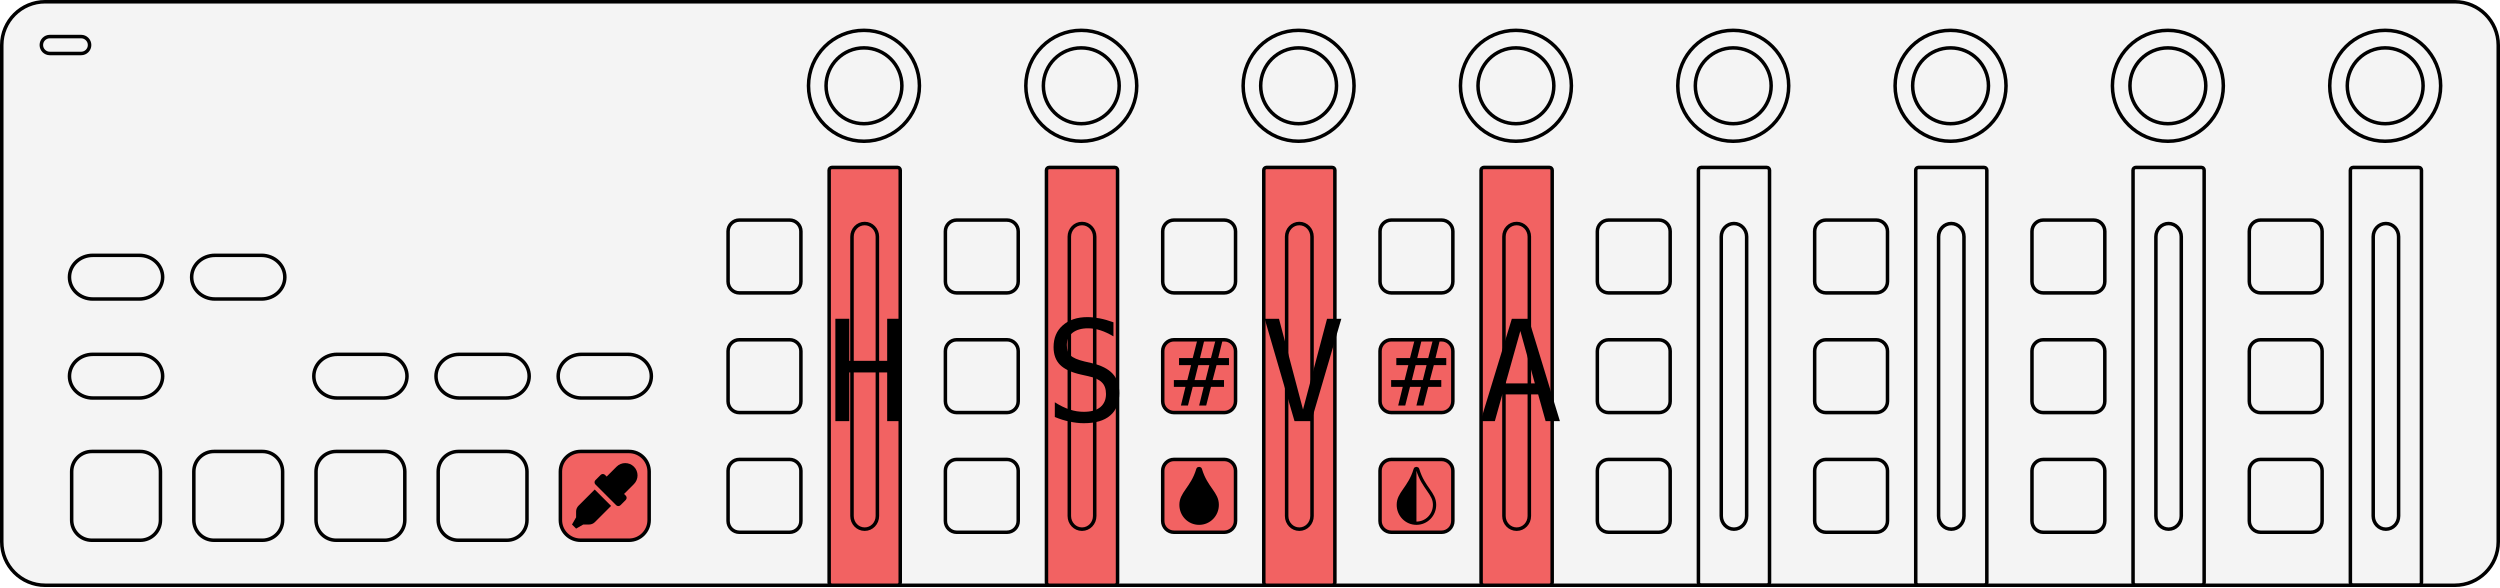
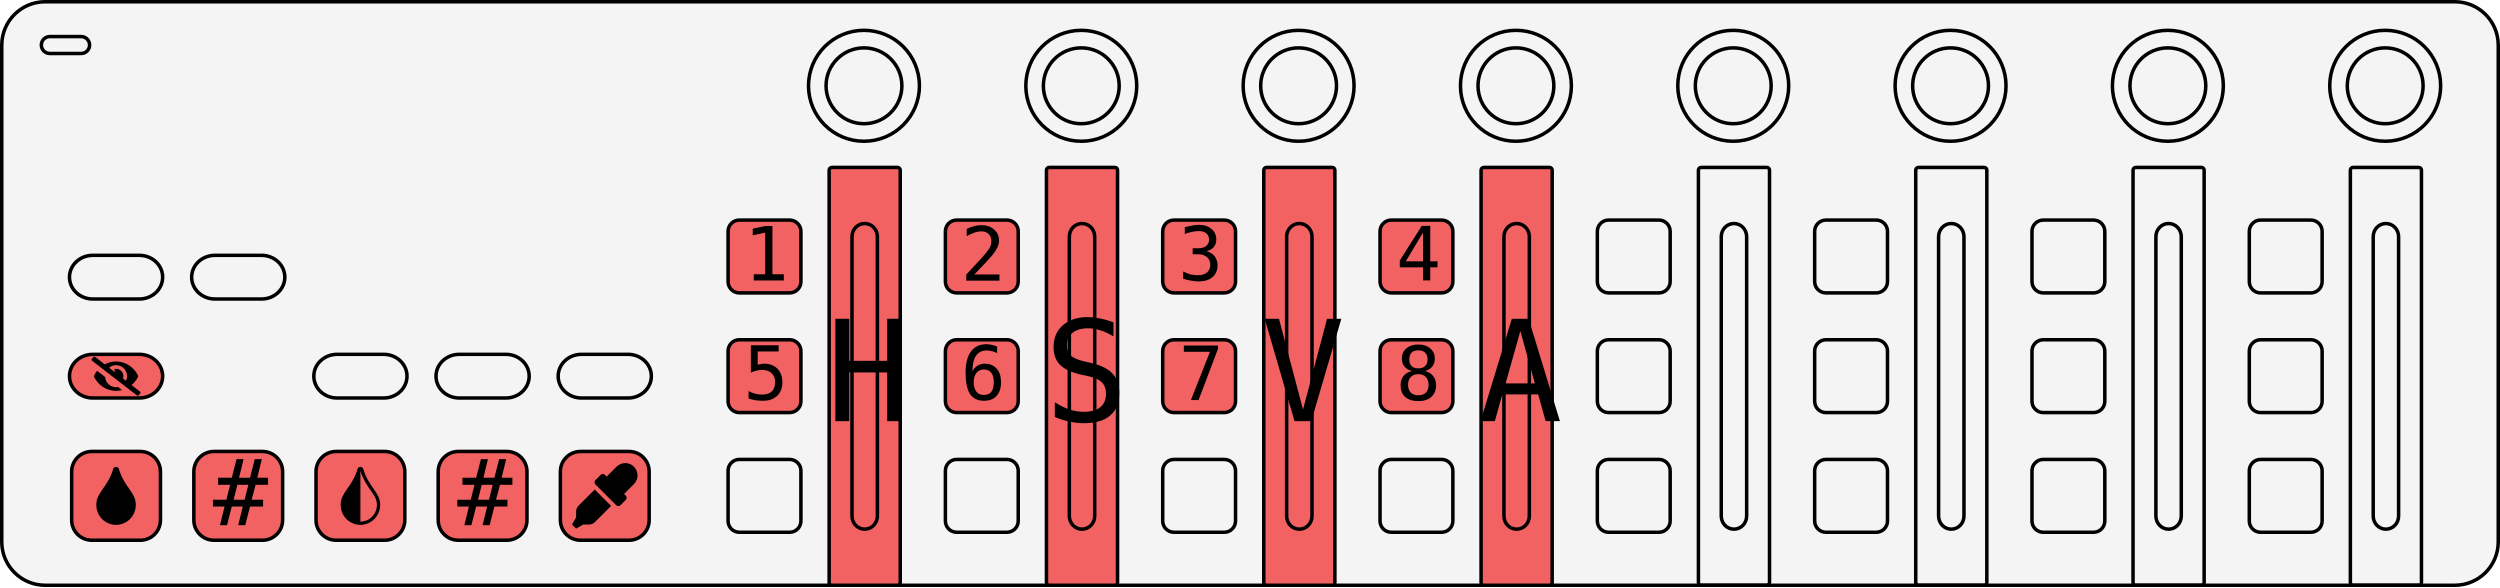
<svg xmlns="http://www.w3.org/2000/svg" width="188.506mm" height="44.263mm" viewBox="0 0 188.506 44.263" version="1.1" id="svg8">
  <defs id="defs2" />
  <g id="layer1" transform="translate(-13.5036,-14.41712)">
    <rect style="opacity:1;fill:#f4f4f4;fill-opacity:1;stroke:#000000;stroke-width:0.265;stroke-linecap:butt;stroke-linejoin:miter;stroke-miterlimit:4;stroke-dasharray:none;stroke-opacity:1;paint-order:normal" id="rect4529" width="188.241" height="43.998" x="13.636" y="14.549" ry="3.272" />
    <rect ry="1.519" rx="1.519" y="48.458" x="55.757" height="6.695" width="6.695" id="rect4543" style="opacity:1;fill:#f26262;fill-opacity:1;stroke:#000000;stroke-width:0.265;stroke-linecap:butt;stroke-linejoin:miter;stroke-miterlimit:4;stroke-dasharray:none;stroke-opacity:1;paint-order:normal" />
-     <rect style="opacity:1;fill:none;fill-opacity:1;stroke:#000000;stroke-width:0.265;stroke-linecap:butt;stroke-linejoin:miter;stroke-miterlimit:4;stroke-dasharray:none;stroke-opacity:1;paint-order:normal" id="rect4545" width="6.695" height="6.695" x="46.544" y="48.458" rx="1.519" ry="1.519" />
-     <rect ry="1.519" rx="1.519" y="48.458" x="37.332" height="6.695" width="6.695" id="rect4547" style="opacity:1;fill:none;fill-opacity:1;stroke:#000000;stroke-width:0.265;stroke-linecap:butt;stroke-linejoin:miter;stroke-miterlimit:4;stroke-dasharray:none;stroke-opacity:1;paint-order:normal" />
-     <rect style="opacity:1;fill:none;fill-opacity:1;stroke:#000000;stroke-width:0.265;stroke-linecap:butt;stroke-linejoin:miter;stroke-miterlimit:4;stroke-dasharray:none;stroke-opacity:1;paint-order:normal" id="rect4549" width="6.695" height="6.695" x="28.119" y="48.458" rx="1.519" ry="1.519" />
-     <rect ry="1.519" rx="1.519" y="48.458" x="18.907" height="6.695" width="6.695" id="rect4551" style="opacity:1;fill:none;fill-opacity:1;stroke:#000000;stroke-width:0.265;stroke-linecap:butt;stroke-linejoin:miter;stroke-miterlimit:4;stroke-dasharray:none;stroke-opacity:1;paint-order:normal" />
+     <rect style="opacity:1;fill:#f26262;fill-opacity:1;stroke:#000000;stroke-width:0.265;stroke-linecap:butt;stroke-linejoin:miter;stroke-miterlimit:4;stroke-dasharray:none;stroke-opacity:1;paint-order:normal" id="rect4545" width="6.695" height="6.695" x="46.544" y="48.458" rx="1.519" ry="1.519" />
+     <rect ry="1.519" rx="1.519" y="48.458" x="37.332" height="6.695" width="6.695" id="rect4547" style="opacity:1;fill:#f26262;fill-opacity:1;stroke:#000000;stroke-width:0.265;stroke-linecap:butt;stroke-linejoin:miter;stroke-miterlimit:4;stroke-dasharray:none;stroke-opacity:1;paint-order:normal" />
+     <rect style="opacity:1;fill:#f26262;fill-opacity:1;stroke:#000000;stroke-width:0.265;stroke-linecap:butt;stroke-linejoin:miter;stroke-miterlimit:4;stroke-dasharray:none;stroke-opacity:1;paint-order:normal" id="rect4549" width="6.695" height="6.695" x="28.119" y="48.458" rx="1.519" ry="1.519" />
+     <rect ry="1.519" rx="1.519" y="48.458" x="18.907" height="6.695" width="6.695" id="rect4551" style="opacity:1;fill:#f26262;fill-opacity:1;stroke:#000000;stroke-width:0.265;stroke-linecap:butt;stroke-linejoin:miter;stroke-miterlimit:4;stroke-dasharray:none;stroke-opacity:1;paint-order:normal" />
    <rect style="opacity:1;fill:none;fill-opacity:1;stroke:#000000;stroke-width:0.265;stroke-linecap:butt;stroke-linejoin:miter;stroke-miterlimit:4;stroke-dasharray:none;stroke-opacity:1;paint-order:normal" id="rect4553" width="7.026" height="3.293" x="55.591" y="41.135" rx="1.755" ry="1.647" />
    <rect ry="1.647" rx="1.755" y="41.135" x="46.379" height="3.293" width="7.026" id="rect4555" style="opacity:1;fill:none;fill-opacity:1;stroke:#000000;stroke-width:0.265;stroke-linecap:butt;stroke-linejoin:miter;stroke-miterlimit:4;stroke-dasharray:none;stroke-opacity:1;paint-order:normal" />
    <rect style="opacity:1;fill:none;fill-opacity:1;stroke:#000000;stroke-width:0.265;stroke-linecap:butt;stroke-linejoin:miter;stroke-miterlimit:4;stroke-dasharray:none;stroke-opacity:1;paint-order:normal" id="rect4557" width="7.026" height="3.293" x="37.166" y="41.135" rx="1.755" ry="1.647" />
-     <rect ry="1.647" rx="1.755" y="41.135" x="18.742" height="3.293" width="7.026" id="rect4559" style="opacity:1;fill:none;fill-opacity:1;stroke:#000000;stroke-width:0.265;stroke-linecap:butt;stroke-linejoin:miter;stroke-miterlimit:4;stroke-dasharray:none;stroke-opacity:1;paint-order:normal" />
+     <rect ry="1.647" rx="1.755" y="41.135" x="18.742" height="3.293" width="7.026" id="rect4559" style="opacity:1;fill:#f26262;fill-opacity:1;stroke:#000000;stroke-width:0.265;stroke-linecap:butt;stroke-linejoin:miter;stroke-miterlimit:4;stroke-dasharray:none;stroke-opacity:1;paint-order:normal" />
    <rect style="opacity:1;fill:none;fill-opacity:1;stroke:#000000;stroke-width:0.265;stroke-linecap:butt;stroke-linejoin:miter;stroke-miterlimit:4;stroke-dasharray:none;stroke-opacity:1;paint-order:normal" id="rect4561" width="7.026" height="3.293" x="18.742" y="33.67" rx="1.755" ry="1.647" />
    <rect ry="1.647" rx="1.755" y="33.67" x="27.954" height="3.293" width="7.026" id="rect4563" style="opacity:1;fill:none;fill-opacity:1;stroke:#000000;stroke-width:0.265;stroke-linecap:butt;stroke-linejoin:miter;stroke-miterlimit:4;stroke-dasharray:none;stroke-opacity:1;paint-order:normal" />
    <circle style="opacity:1;fill:none;fill-opacity:1;stroke:#000000;stroke-width:0.265;stroke-linecap:butt;stroke-linejoin:miter;stroke-miterlimit:4;stroke-dasharray:none;stroke-opacity:1;paint-order:normal" id="path4531" cx="78.649" cy="20.886" r="4.182" />
    <circle r="2.859" cy="20.886" cx="78.649" id="circle4533" style="opacity:1;fill:none;fill-opacity:1;stroke:#000000;stroke-width:0.265;stroke-linecap:butt;stroke-linejoin:miter;stroke-miterlimit:4;stroke-dasharray:none;stroke-opacity:1;paint-order:normal" />
-     <rect style="opacity:1;fill:none;fill-opacity:1;stroke:#000000;stroke-width:0.265;stroke-linecap:butt;stroke-linejoin:miter;stroke-miterlimit:4;stroke-dasharray:none;stroke-opacity:1;paint-order:normal" id="rect4537" width="5.492" height="5.492" x="68.402" y="31.011" rx="0.85" ry="0.85" />
-     <rect ry="0.85" rx="0.85" y="40.035" x="68.402" height="5.492" width="5.492" id="rect4539" style="opacity:1;fill:none;fill-opacity:1;stroke:#000000;stroke-width:0.265;stroke-linecap:butt;stroke-linejoin:miter;stroke-miterlimit:4;stroke-dasharray:none;stroke-opacity:1;paint-order:normal" />
+     <rect style="opacity:1;fill:#f26262;fill-opacity:1;stroke:#000000;stroke-width:0.265;stroke-linecap:butt;stroke-linejoin:miter;stroke-miterlimit:4;stroke-dasharray:none;stroke-opacity:1;paint-order:normal" id="rect4537" width="5.492" height="5.492" x="68.402" y="31.011" rx="0.85" ry="0.85" />
+     <rect ry="0.85" rx="0.85" y="40.035" x="68.402" height="5.492" width="5.492" id="rect4539" style="opacity:1;fill:#f26262;fill-opacity:1;stroke:#000000;stroke-width:0.265;stroke-linecap:butt;stroke-linejoin:miter;stroke-miterlimit:4;stroke-dasharray:none;stroke-opacity:1;paint-order:normal" />
    <rect style="opacity:1;fill:none;fill-opacity:1;stroke:#000000;stroke-width:0.265;stroke-linecap:butt;stroke-linejoin:miter;stroke-miterlimit:4;stroke-dasharray:none;stroke-opacity:1;paint-order:normal" id="rect4541" width="5.492" height="5.492" x="68.402" y="49.059" rx="0.85" ry="0.85" />
    <rect style="opacity:1;fill:#f26262;fill-opacity:1;stroke:#000000;stroke-width:0.265;stroke-linecap:butt;stroke-linejoin:miter;stroke-miterlimit:4;stroke-dasharray:none;stroke-opacity:1;paint-order:normal" id="rect4565" width="5.361" height="31.505" x="76.023" y="27.042" rx="0.206" ry="0.206" />
    <rect style="opacity:1;fill:none;fill-opacity:1;stroke:#000000;stroke-width:0.265;stroke-linecap:butt;stroke-linejoin:miter;stroke-miterlimit:4;stroke-dasharray:none;stroke-opacity:1;paint-order:normal" id="rect4589" width="1.914" height="23.045" x="77.746" y="31.272" rx="0.951" ry="0.992" />
    <g id="g4614" transform="translate(114.7036)">
      <circle style="opacity:1;fill:none;fill-opacity:1;stroke:#000000;stroke-width:0.265;stroke-linecap:butt;stroke-linejoin:miter;stroke-miterlimit:4;stroke-dasharray:none;stroke-opacity:1;paint-order:normal" id="circle4600" cx="78.649" cy="20.886" r="4.182" />
      <circle r="2.859" cy="20.886" cx="78.649" id="circle4602" style="opacity:1;fill:none;fill-opacity:1;stroke:#000000;stroke-width:0.265;stroke-linecap:butt;stroke-linejoin:miter;stroke-miterlimit:4;stroke-dasharray:none;stroke-opacity:1;paint-order:normal" />
      <rect style="opacity:1;fill:none;fill-opacity:1;stroke:#000000;stroke-width:0.265;stroke-linecap:butt;stroke-linejoin:miter;stroke-miterlimit:4;stroke-dasharray:none;stroke-opacity:1;paint-order:normal" id="rect4604" width="5.492" height="5.492" x="68.402" y="31.011" rx="0.85" ry="0.85" />
      <rect ry="0.85" rx="0.85" y="40.035" x="68.402" height="5.492" width="5.492" id="rect4606" style="opacity:1;fill:none;fill-opacity:1;stroke:#000000;stroke-width:0.265;stroke-linecap:butt;stroke-linejoin:miter;stroke-miterlimit:4;stroke-dasharray:none;stroke-opacity:1;paint-order:normal" />
      <rect style="opacity:1;fill:none;fill-opacity:1;stroke:#000000;stroke-width:0.265;stroke-linecap:butt;stroke-linejoin:miter;stroke-miterlimit:4;stroke-dasharray:none;stroke-opacity:1;paint-order:normal" id="rect4608" width="5.492" height="5.492" x="68.402" y="49.059" rx="0.85" ry="0.85" />
      <rect style="opacity:1;fill:none;fill-opacity:1;stroke:#000000;stroke-width:0.265;stroke-linecap:butt;stroke-linejoin:miter;stroke-miterlimit:4;stroke-dasharray:none;stroke-opacity:1;paint-order:normal" id="rect4610" width="5.361" height="31.505" x="76.023" y="27.042" rx="0.206" ry="0.206" />
      <rect style="opacity:1;fill:none;fill-opacity:1;stroke:#000000;stroke-width:0.265;stroke-linecap:butt;stroke-linejoin:miter;stroke-miterlimit:4;stroke-dasharray:none;stroke-opacity:1;paint-order:normal" id="rect4612" width="1.914" height="23.045" x="77.746" y="31.272" rx="0.951" ry="0.992" />
    </g>
    <g transform="translate(98.31742)" id="g4630">
      <circle r="4.182" cy="20.886" cx="78.649" id="circle4616" style="opacity:1;fill:none;fill-opacity:1;stroke:#000000;stroke-width:0.265;stroke-linecap:butt;stroke-linejoin:miter;stroke-miterlimit:4;stroke-dasharray:none;stroke-opacity:1;paint-order:normal" />
      <circle style="opacity:1;fill:none;fill-opacity:1;stroke:#000000;stroke-width:0.265;stroke-linecap:butt;stroke-linejoin:miter;stroke-miterlimit:4;stroke-dasharray:none;stroke-opacity:1;paint-order:normal" id="circle4618" cx="78.649" cy="20.886" r="2.859" />
      <rect ry="0.85" rx="0.85" y="31.011" x="68.402" height="5.492" width="5.492" id="rect4620" style="opacity:1;fill:none;fill-opacity:1;stroke:#000000;stroke-width:0.265;stroke-linecap:butt;stroke-linejoin:miter;stroke-miterlimit:4;stroke-dasharray:none;stroke-opacity:1;paint-order:normal" />
      <rect style="opacity:1;fill:none;fill-opacity:1;stroke:#000000;stroke-width:0.265;stroke-linecap:butt;stroke-linejoin:miter;stroke-miterlimit:4;stroke-dasharray:none;stroke-opacity:1;paint-order:normal" id="rect4622" width="5.492" height="5.492" x="68.402" y="40.035" rx="0.85" ry="0.85" />
      <rect ry="0.85" rx="0.85" y="49.059" x="68.402" height="5.492" width="5.492" id="rect4624" style="opacity:1;fill:none;fill-opacity:1;stroke:#000000;stroke-width:0.265;stroke-linecap:butt;stroke-linejoin:miter;stroke-miterlimit:4;stroke-dasharray:none;stroke-opacity:1;paint-order:normal" />
      <rect ry="0.206" rx="0.206" y="27.042" x="76.023" height="31.505" width="5.361" id="rect4626" style="opacity:1;fill:none;fill-opacity:1;stroke:#000000;stroke-width:0.265;stroke-linecap:butt;stroke-linejoin:miter;stroke-miterlimit:4;stroke-dasharray:none;stroke-opacity:1;paint-order:normal" />
      <rect ry="0.992" rx="0.951" y="31.272" x="77.746" height="23.045" width="1.914" id="rect4628" style="opacity:1;fill:none;fill-opacity:1;stroke:#000000;stroke-width:0.265;stroke-linecap:butt;stroke-linejoin:miter;stroke-miterlimit:4;stroke-dasharray:none;stroke-opacity:1;paint-order:normal" />
    </g>
    <g id="g4646" transform="translate(81.93119)">
      <circle style="opacity:1;fill:none;fill-opacity:1;stroke:#000000;stroke-width:0.265;stroke-linecap:butt;stroke-linejoin:miter;stroke-miterlimit:4;stroke-dasharray:none;stroke-opacity:1;paint-order:normal" id="circle4632" cx="78.649" cy="20.886" r="4.182" />
      <circle r="2.859" cy="20.886" cx="78.649" id="circle4634" style="opacity:1;fill:none;fill-opacity:1;stroke:#000000;stroke-width:0.265;stroke-linecap:butt;stroke-linejoin:miter;stroke-miterlimit:4;stroke-dasharray:none;stroke-opacity:1;paint-order:normal" />
      <rect style="opacity:1;fill:none;fill-opacity:1;stroke:#000000;stroke-width:0.265;stroke-linecap:butt;stroke-linejoin:miter;stroke-miterlimit:4;stroke-dasharray:none;stroke-opacity:1;paint-order:normal" id="rect4636" width="5.492" height="5.492" x="68.402" y="31.011" rx="0.85" ry="0.85" />
      <rect ry="0.85" rx="0.85" y="40.035" x="68.402" height="5.492" width="5.492" id="rect4638" style="opacity:1;fill:none;fill-opacity:1;stroke:#000000;stroke-width:0.265;stroke-linecap:butt;stroke-linejoin:miter;stroke-miterlimit:4;stroke-dasharray:none;stroke-opacity:1;paint-order:normal" />
      <rect style="opacity:1;fill:none;fill-opacity:1;stroke:#000000;stroke-width:0.265;stroke-linecap:butt;stroke-linejoin:miter;stroke-miterlimit:4;stroke-dasharray:none;stroke-opacity:1;paint-order:normal" id="rect4640" width="5.492" height="5.492" x="68.402" y="49.059" rx="0.85" ry="0.85" />
      <rect style="opacity:1;fill:none;fill-opacity:1;stroke:#000000;stroke-width:0.265;stroke-linecap:butt;stroke-linejoin:miter;stroke-miterlimit:4;stroke-dasharray:none;stroke-opacity:1;paint-order:normal" id="rect4642" width="5.361" height="31.505" x="76.023" y="27.042" rx="0.206" ry="0.206" />
      <rect style="opacity:1;fill:none;fill-opacity:1;stroke:#000000;stroke-width:0.265;stroke-linecap:butt;stroke-linejoin:miter;stroke-miterlimit:4;stroke-dasharray:none;stroke-opacity:1;paint-order:normal" id="rect4644" width="1.914" height="23.045" x="77.746" y="31.272" rx="0.951" ry="0.992" />
    </g>
    <g transform="translate(65.54497)" id="g4662">
      <circle r="4.182" cy="20.886" cx="78.649" id="circle4648" style="opacity:1;fill:none;fill-opacity:1;stroke:#000000;stroke-width:0.265;stroke-linecap:butt;stroke-linejoin:miter;stroke-miterlimit:4;stroke-dasharray:none;stroke-opacity:1;paint-order:normal" />
      <circle style="opacity:1;fill:none;fill-opacity:1;stroke:#000000;stroke-width:0.265;stroke-linecap:butt;stroke-linejoin:miter;stroke-miterlimit:4;stroke-dasharray:none;stroke-opacity:1;paint-order:normal" id="circle4650" cx="78.649" cy="20.886" r="2.859" />
      <rect ry="0.85" rx="0.85" y="31.011" x="68.402" height="5.492" width="5.492" id="rect4652" style="opacity:1;fill:none;fill-opacity:1;stroke:#000000;stroke-width:0.265;stroke-linecap:butt;stroke-linejoin:miter;stroke-miterlimit:4;stroke-dasharray:none;stroke-opacity:1;paint-order:normal" />
      <rect style="opacity:1;fill:none;fill-opacity:1;stroke:#000000;stroke-width:0.265;stroke-linecap:butt;stroke-linejoin:miter;stroke-miterlimit:4;stroke-dasharray:none;stroke-opacity:1;paint-order:normal" id="rect4654" width="5.492" height="5.492" x="68.402" y="40.035" rx="0.85" ry="0.85" />
      <rect ry="0.85" rx="0.85" y="49.059" x="68.402" height="5.492" width="5.492" id="rect4656" style="opacity:1;fill:none;fill-opacity:1;stroke:#000000;stroke-width:0.265;stroke-linecap:butt;stroke-linejoin:miter;stroke-miterlimit:4;stroke-dasharray:none;stroke-opacity:1;paint-order:normal" />
      <rect ry="0.206" rx="0.206" y="27.042" x="76.023" height="31.505" width="5.361" id="rect4658" style="opacity:1;fill:none;fill-opacity:1;stroke:#000000;stroke-width:0.265;stroke-linecap:butt;stroke-linejoin:miter;stroke-miterlimit:4;stroke-dasharray:none;stroke-opacity:1;paint-order:normal" />
      <rect ry="0.992" rx="0.951" y="31.272" x="77.746" height="23.045" width="1.914" id="rect4660" style="opacity:1;fill:none;fill-opacity:1;stroke:#000000;stroke-width:0.265;stroke-linecap:butt;stroke-linejoin:miter;stroke-miterlimit:4;stroke-dasharray:none;stroke-opacity:1;paint-order:normal" />
    </g>
    <circle r="4.182" cy="20.886" cx="127.808" id="circle4664" style="opacity:1;fill:none;fill-opacity:1;stroke:#000000;stroke-width:0.265;stroke-linecap:butt;stroke-linejoin:miter;stroke-miterlimit:4;stroke-dasharray:none;stroke-opacity:1;paint-order:normal" />
    <circle style="opacity:1;fill:none;fill-opacity:1;stroke:#000000;stroke-width:0.265;stroke-linecap:butt;stroke-linejoin:miter;stroke-miterlimit:4;stroke-dasharray:none;stroke-opacity:1;paint-order:normal" id="circle4666" cx="127.808" cy="20.886" r="2.859" />
-     <rect ry="0.85" rx="0.85" y="31.011" x="117.561" height="5.492" width="5.492" id="rect4668" style="opacity:1;fill:none;fill-opacity:1;stroke:#000000;stroke-width:0.265;stroke-linecap:butt;stroke-linejoin:miter;stroke-miterlimit:4;stroke-dasharray:none;stroke-opacity:1;paint-order:normal" />
+     <rect ry="0.85" rx="0.85" y="31.011" x="117.561" height="5.492" width="5.492" id="rect4668" style="opacity:1;fill:#f26262;fill-opacity:1;stroke:#000000;stroke-width:0.265;stroke-linecap:butt;stroke-linejoin:miter;stroke-miterlimit:4;stroke-dasharray:none;stroke-opacity:1;paint-order:normal" />
    <rect style="opacity:1;fill:#f26262;fill-opacity:1;stroke:#000000;stroke-width:0.265;stroke-linecap:butt;stroke-linejoin:miter;stroke-miterlimit:4;stroke-dasharray:none;stroke-opacity:1;paint-order:normal" id="rect4670" width="5.492" height="5.492" x="117.561" y="40.035" rx="0.85" ry="0.85" />
-     <rect ry="0.85" rx="0.85" y="49.059" x="117.561" height="5.492" width="5.492" id="rect4672" style="opacity:1;fill:#f26262;fill-opacity:1;stroke:#000000;stroke-width:0.265;stroke-linecap:butt;stroke-linejoin:miter;stroke-miterlimit:4;stroke-dasharray:none;stroke-opacity:1;paint-order:normal" />
+     <rect ry="0.85" rx="0.85" y="49.059" x="117.561" height="5.492" width="5.492" id="rect4672" style="opacity:1;fill:none;fill-opacity:1;stroke:#000000;stroke-width:0.265;stroke-linecap:butt;stroke-linejoin:miter;stroke-miterlimit:4;stroke-dasharray:none;stroke-opacity:1;paint-order:normal" />
    <rect ry="0.206" rx="0.206" y="27.042" x="125.181" height="31.505" width="5.361" id="rect4674" style="opacity:1;fill:#f26262;fill-opacity:1;stroke:#000000;stroke-width:0.265;stroke-linecap:butt;stroke-linejoin:miter;stroke-miterlimit:4;stroke-dasharray:none;stroke-opacity:1;paint-order:normal" />
    <rect ry="0.992" rx="0.951" y="31.272" x="126.905" height="23.045" width="1.914" id="rect4676" style="opacity:1;fill:none;fill-opacity:1;stroke:#000000;stroke-width:0.265;stroke-linecap:butt;stroke-linejoin:miter;stroke-miterlimit:4;stroke-dasharray:none;stroke-opacity:1;paint-order:normal" />
    <circle style="opacity:1;fill:none;fill-opacity:1;stroke:#000000;stroke-width:0.265;stroke-linecap:butt;stroke-linejoin:miter;stroke-miterlimit:4;stroke-dasharray:none;stroke-opacity:1;paint-order:normal" id="circle4680" cx="111.421" cy="20.886" r="4.182" />
    <circle r="2.859" cy="20.886" cx="111.421" id="circle4682" style="opacity:1;fill:none;fill-opacity:1;stroke:#000000;stroke-width:0.265;stroke-linecap:butt;stroke-linejoin:miter;stroke-miterlimit:4;stroke-dasharray:none;stroke-opacity:1;paint-order:normal" />
-     <rect style="opacity:1;fill:none;fill-opacity:1;stroke:#000000;stroke-width:0.265;stroke-linecap:butt;stroke-linejoin:miter;stroke-miterlimit:4;stroke-dasharray:none;stroke-opacity:1;paint-order:normal" id="rect4684" width="5.492" height="5.492" x="101.174" y="31.011" rx="0.85" ry="0.85" />
+     <rect style="opacity:1;fill:#f26262;fill-opacity:1;stroke:#000000;stroke-width:0.265;stroke-linecap:butt;stroke-linejoin:miter;stroke-miterlimit:4;stroke-dasharray:none;stroke-opacity:1;paint-order:normal" id="rect4684" width="5.492" height="5.492" x="101.174" y="31.011" rx="0.85" ry="0.85" />
    <rect ry="0.85" rx="0.85" y="40.035" x="101.174" height="5.492" width="5.492" id="rect4686" style="opacity:1;fill:#f26262;fill-opacity:1;stroke:#000000;stroke-width:0.265;stroke-linecap:butt;stroke-linejoin:miter;stroke-miterlimit:4;stroke-dasharray:none;stroke-opacity:1;paint-order:normal" />
-     <rect style="opacity:1;fill:#f26262;fill-opacity:1;stroke:#000000;stroke-width:0.265;stroke-linecap:butt;stroke-linejoin:miter;stroke-miterlimit:4;stroke-dasharray:none;stroke-opacity:1;paint-order:normal" id="rect4688" width="5.492" height="5.492" x="101.174" y="49.059" rx="0.85" ry="0.85" />
+     <rect style="opacity:1;fill:none;fill-opacity:1;stroke:#000000;stroke-width:0.265;stroke-linecap:butt;stroke-linejoin:miter;stroke-miterlimit:4;stroke-dasharray:none;stroke-opacity:1;paint-order:normal" id="rect4688" width="5.492" height="5.492" x="101.174" y="49.059" rx="0.85" ry="0.85" />
    <rect style="opacity:1;fill:#f26262;fill-opacity:1;stroke:#000000;stroke-width:0.265;stroke-linecap:butt;stroke-linejoin:miter;stroke-miterlimit:4;stroke-dasharray:none;stroke-opacity:1;paint-order:normal" id="rect4690" width="5.361" height="31.505" x="108.795" y="27.042" rx="0.206" ry="0.206" />
    <rect style="opacity:1;fill:none;fill-opacity:1;stroke:#000000;stroke-width:0.265;stroke-linecap:butt;stroke-linejoin:miter;stroke-miterlimit:4;stroke-dasharray:none;stroke-opacity:1;paint-order:normal" id="rect4692" width="1.914" height="23.045" x="110.519" y="31.272" rx="0.951" ry="0.992" />
    <circle r="4.182" cy="20.886" cx="95.035" id="circle4696" style="opacity:1;fill:none;fill-opacity:1;stroke:#000000;stroke-width:0.265;stroke-linecap:butt;stroke-linejoin:miter;stroke-miterlimit:4;stroke-dasharray:none;stroke-opacity:1;paint-order:normal" />
    <circle style="opacity:1;fill:none;fill-opacity:1;stroke:#000000;stroke-width:0.265;stroke-linecap:butt;stroke-linejoin:miter;stroke-miterlimit:4;stroke-dasharray:none;stroke-opacity:1;paint-order:normal" id="circle4698" cx="95.035" cy="20.886" r="2.859" />
-     <rect ry="0.85" rx="0.85" y="31.011" x="84.788" height="5.492" width="5.492" id="rect4700" style="opacity:1;fill:none;fill-opacity:1;stroke:#000000;stroke-width:0.265;stroke-linecap:butt;stroke-linejoin:miter;stroke-miterlimit:4;stroke-dasharray:none;stroke-opacity:1;paint-order:normal" />
-     <rect style="opacity:1;fill:none;fill-opacity:1;stroke:#000000;stroke-width:0.265;stroke-linecap:butt;stroke-linejoin:miter;stroke-miterlimit:4;stroke-dasharray:none;stroke-opacity:1;paint-order:normal" id="rect4702" width="5.492" height="5.492" x="84.788" y="40.035" rx="0.85" ry="0.85" />
+     <rect ry="0.85" rx="0.85" y="31.011" x="84.788" height="5.492" width="5.492" id="rect4700" style="opacity:1;fill:#f26262;fill-opacity:1;stroke:#000000;stroke-width:0.265;stroke-linecap:butt;stroke-linejoin:miter;stroke-miterlimit:4;stroke-dasharray:none;stroke-opacity:1;paint-order:normal" />
+     <rect style="opacity:1;fill:#f26262;fill-opacity:1;stroke:#000000;stroke-width:0.265;stroke-linecap:butt;stroke-linejoin:miter;stroke-miterlimit:4;stroke-dasharray:none;stroke-opacity:1;paint-order:normal" id="rect4702" width="5.492" height="5.492" x="84.788" y="40.035" rx="0.85" ry="0.85" />
    <rect ry="0.85" rx="0.85" y="49.059" x="84.788" height="5.492" width="5.492" id="rect4704" style="opacity:1;fill:none;fill-opacity:1;stroke:#000000;stroke-width:0.265;stroke-linecap:butt;stroke-linejoin:miter;stroke-miterlimit:4;stroke-dasharray:none;stroke-opacity:1;paint-order:normal" />
    <rect ry="0.206" rx="0.206" y="27.042" x="92.409" height="31.505" width="5.361" id="rect4706" style="opacity:1;fill:#f26262;fill-opacity:1;stroke:#000000;stroke-width:0.265;stroke-linecap:butt;stroke-linejoin:miter;stroke-miterlimit:4;stroke-dasharray:none;stroke-opacity:1;paint-order:normal" />
    <rect ry="0.992" rx="0.951" y="31.272" x="94.133" height="23.045" width="1.914" id="rect4708" style="opacity:1;fill:none;fill-opacity:1;stroke:#000000;stroke-width:0.265;stroke-linecap:butt;stroke-linejoin:miter;stroke-miterlimit:4;stroke-dasharray:none;stroke-opacity:1;paint-order:normal" />
    <rect style="opacity:1;fill:none;fill-opacity:1;stroke:#000000;stroke-width:0.265;stroke-linecap:butt;stroke-linejoin:miter;stroke-miterlimit:4;stroke-dasharray:none;stroke-opacity:1;paint-order:normal" id="rect4712" width="3.638" height="1.276" x="16.621" y="17.174" rx="0.638" ry="0.638" />
    <path id="path4724" d="m 57.124,52.551 c -0.116,0.116 -0.181,0.273 -0.181,0.437 v 0.439 l -0.309,0.54 0.309,0.309 0.54,-0.309 h 0.439 c 0.164,0 0.321,-0.065 0.437,-0.181 l 1.222,-1.222 -1.235,-1.235 z m 4.179,-2.944 c -0.362,-0.362 -0.948,-0.362 -1.31,0 l -0.744,0.744 -0.126,-0.126 c -0.091,-0.091 -0.238,-0.09 -0.327,0 l -0.395,0.395 c -0.09,0.09 -0.09,0.237 0,0.327 l 1.563,1.563 c 0.091,0.091 0.238,0.09 0.327,0 l 0.395,-0.395 c 0.09,-0.09 0.09,-0.237 0,-0.327 l -0.126,-0.126 0.744,-0.744 c 0.362,-0.362 0.362,-0.948 1.1e-4,-1.31 z" style="fill:currentColor;stroke-width:0.01" />
-     <path style="fill:#000000;stroke:#000000;stroke-width:0.247;stroke-miterlimit:4;stroke-dasharray:none;stroke-opacity:1;fill-opacity:1" d="m 103.009,51.373 c -0.267,0.384 -0.455,0.677 -0.455,1.111 0,0.769 0.609,1.385 1.365,1.385 0.757,0 1.367,-0.616 1.367,-1.385 0,-0.437 -0.189,-0.727 -0.455,-1.109 -0.266,-0.382 -0.602,-0.842 -0.815,-1.56 -0.016,-0.056 -0.051,-0.073 -0.095,-0.073 -0.044,-5.67e-4 -0.079,0.011 -0.098,0.074 -0.212,0.714 -0.548,1.173 -0.814,1.557 z" id="path4745" />
-     <path id="path4774" d="m 120.308,49.885 c 0,0 -0.064,-0.142 -0.083,-0.079 -0.212,0.714 -0.562,1.183 -0.829,1.567 h 2e-5 c -0.267,0.384 -0.455,0.677 -0.455,1.111 0,0.769 0.609,1.385 1.365,1.385 z" style="fill:#000000;fill-opacity:1;stroke:none;stroke-width:0.247;stroke-miterlimit:4;stroke-dasharray:none;stroke-opacity:1" />
-     <path id="path4776" d="m 119.396,51.373 c -0.267,0.384 -0.455,0.677 -0.455,1.111 0,0.769 0.609,1.385 1.365,1.385 0.757,0 1.367,-0.616 1.367,-1.385 0,-0.437 -0.189,-0.727 -0.455,-1.109 -0.266,-0.382 -0.602,-0.842 -0.815,-1.56 -0.016,-0.056 -0.051,-0.073 -0.095,-0.073 -0.044,-5.67e-4 -0.079,0.011 -0.098,0.074 -0.212,0.714 -0.548,1.173 -0.814,1.557 z" style="fill:none;stroke:#000000;stroke-width:0.247;stroke-miterlimit:4;stroke-dasharray:none;stroke-opacity:1" />
-     <text xml:space="preserve" style="font-style:normal;font-variant:normal;font-weight:normal;font-stretch:normal;font-size:6.936px;line-height:1.25;font-family:Consolas;-inkscape-font-specification:Consolas;letter-spacing:0px;word-spacing:0px;fill:#000000;fill-opacity:1;stroke:none;stroke-width:0.173" x="102.014" y="44.995" id="text4787">
-       <tspan id="tspan4785" x="102.014" y="44.995" style="font-style:normal;font-variant:normal;font-weight:normal;font-stretch:normal;font-family:Consolas;-inkscape-font-specification:Consolas;stroke-width:0.173">#</tspan>
+     <path style="fill:#000000;fill-opacity:1;stroke:#000000;stroke-width:0.247;stroke-miterlimit:4;stroke-dasharray:none;stroke-opacity:1" d="m 21.343,51.373 c -0.267,0.384 -0.455,0.677 -0.455,1.111 0,0.769 0.609,1.385 1.365,1.385 0.757,0 1.367,-0.616 1.367,-1.385 0,-0.437 -0.189,-0.727 -0.455,-1.109 -0.266,-0.382 -0.602,-0.842 -0.815,-1.56 -0.016,-0.056 -0.051,-0.073 -0.095,-0.073 -0.044,-5.67e-4 -0.079,0.011 -0.098,0.074 -0.212,0.714 -0.548,1.173 -0.814,1.557 z" id="path4745" />
+     <g id="g911" transform="translate(-79.62745,-1.7496391e-6)">
+       <path style="fill:#000000;fill-opacity:1;stroke:none;stroke-width:0.247;stroke-miterlimit:4;stroke-dasharray:none;stroke-opacity:1" d="m 120.308,49.885 c 0,0 -0.064,-0.142 -0.083,-0.079 -0.212,0.714 -0.562,1.183 -0.829,1.567 h 2e-5 c -0.267,0.384 -0.455,0.677 -0.455,1.111 0,0.769 0.609,1.385 1.365,1.385 z" id="path4774" />
+       <path style="fill:none;stroke:#000000;stroke-width:0.247;stroke-miterlimit:4;stroke-dasharray:none;stroke-opacity:1" d="m 119.396,51.373 c -0.267,0.384 -0.455,0.677 -0.455,1.111 0,0.769 0.609,1.385 1.365,1.385 0.757,0 1.367,-0.616 1.367,-1.385 0,-0.437 -0.189,-0.727 -0.455,-1.109 -0.266,-0.382 -0.602,-0.842 -0.815,-1.56 -0.016,-0.056 -0.051,-0.073 -0.095,-0.073 -0.044,-5.67e-4 -0.079,0.011 -0.098,0.074 -0.212,0.714 -0.548,1.173 -0.814,1.557 z" id="path4776" />
+     </g>
+     <text xml:space="preserve" style="font-style:normal;font-variant:normal;font-weight:normal;font-stretch:normal;font-size:6.936px;line-height:1.25;font-family:Consolas;-inkscape-font-specification:Consolas;letter-spacing:0px;word-spacing:0px;fill:#000000;fill-opacity:1;stroke:none;stroke-width:0.173" x="29.56" y="54.019" id="text4787">
+       <tspan id="tspan4785" x="29.56" y="54.019" style="font-style:normal;font-variant:normal;font-weight:normal;font-stretch:normal;font-family:Consolas;-inkscape-font-specification:Consolas;stroke-width:0.173">#</tspan>
    </text>
-     <text id="text4791" y="44.995" x="118.4" style="font-style:normal;font-variant:normal;font-weight:normal;font-stretch:normal;font-size:6.936px;line-height:1.25;font-family:Consolas;-inkscape-font-specification:Consolas;letter-spacing:0px;word-spacing:0px;fill:#000000;fill-opacity:1;stroke:none;stroke-width:0.173" xml:space="preserve">
-       <tspan style="font-style:normal;font-variant:normal;font-weight:normal;font-stretch:normal;font-family:Consolas;-inkscape-font-specification:Consolas;stroke-width:0.173" y="44.995" x="118.4" id="tspan4789">#</tspan>
+     <text id="text4791" y="54.019" x="47.985" style="font-style:normal;font-variant:normal;font-weight:normal;font-stretch:normal;font-size:6.936px;line-height:1.25;font-family:Consolas;-inkscape-font-specification:Consolas;letter-spacing:0px;word-spacing:0px;fill:#000000;fill-opacity:1;stroke:none;stroke-width:0.173" xml:space="preserve">
+       <tspan style="font-style:normal;font-variant:normal;font-weight:normal;font-stretch:normal;font-family:Consolas;-inkscape-font-specification:Consolas;stroke-width:0.173" y="54.019" x="47.985" id="tspan4789">#</tspan>
    </text>
    <text xml:space="preserve" style="font-style:normal;font-variant:normal;font-weight:normal;font-stretch:normal;font-size:10.583px;line-height:1.25;font-family:Consolas;-inkscape-font-specification:Consolas;letter-spacing:0px;word-spacing:0px;fill:#000000;fill-opacity:1;stroke:none;stroke-width:0.265" x="75.791" y="46.172" id="text4795">
      <tspan id="tspan4793" x="75.791" y="46.172" style="font-style:normal;font-variant:normal;font-weight:normal;font-stretch:normal;font-size:10.583px;font-family:Consolas;-inkscape-font-specification:Consolas;stroke-width:0.265">H</tspan>
    </text>
    <text id="text4813" y="46.172" x="92.226" style="font-style:normal;font-variant:normal;font-weight:normal;font-stretch:normal;font-size:10.583px;line-height:1.25;font-family:Consolas;-inkscape-font-specification:Consolas;letter-spacing:0px;word-spacing:0px;fill:#000000;fill-opacity:1;stroke:none;stroke-width:0.265" xml:space="preserve">
      <tspan style="font-style:normal;font-variant:normal;font-weight:normal;font-stretch:normal;font-size:10.583px;font-family:Consolas;-inkscape-font-specification:Consolas;stroke-width:0.265" y="46.172" x="92.226" id="tspan4811">S</tspan>
    </text>
    <text xml:space="preserve" style="font-style:normal;font-variant:normal;font-weight:normal;font-stretch:normal;font-size:10.583px;line-height:1.25;font-family:Consolas;-inkscape-font-specification:Consolas;letter-spacing:0px;word-spacing:0px;fill:#000000;fill-opacity:1;stroke:none;stroke-width:0.265" x="108.566" y="46.172" id="text4817">
      <tspan id="tspan4815" x="108.566" y="46.172" style="font-style:normal;font-variant:normal;font-weight:normal;font-stretch:normal;font-size:10.583px;font-family:Consolas;-inkscape-font-specification:Consolas;stroke-width:0.265">V</tspan>
    </text>
    <text xml:space="preserve" style="font-style:normal;font-variant:normal;font-weight:normal;font-stretch:normal;font-size:10.583px;line-height:1.25;font-family:Consolas;-inkscape-font-specification:Consolas;letter-spacing:0px;word-spacing:0px;fill:#000000;fill-opacity:1;stroke:none;stroke-width:0.265" x="124.952" y="46.172" id="text4817-0">
      <tspan id="tspan4815-5" x="124.952" y="46.172" style="font-style:normal;font-variant:normal;font-weight:normal;font-stretch:normal;font-size:10.583px;font-family:Consolas;-inkscape-font-specification:Consolas;stroke-width:0.265">A</tspan>
    </text>
+     <text xml:space="preserve" style="font-style:normal;font-variant:normal;font-weight:normal;font-stretch:normal;font-size:5.644px;line-height:1.25;font-family:Consolas;-inkscape-font-specification:Consolas;letter-spacing:0px;word-spacing:0px;fill:#000000;fill-opacity:1;stroke:none;stroke-width:0.265" x="69.588" y="35.567" id="text4795-1">
+       <tspan id="tspan4793-5" x="69.588" y="35.567" style="font-style:normal;font-variant:normal;font-weight:normal;font-stretch:normal;font-size:5.644px;font-family:Consolas;-inkscape-font-specification:Consolas;stroke-width:0.265">1</tspan>
+     </text>
+     <text id="text933" y="35.583" x="85.943" style="font-style:normal;font-variant:normal;font-weight:normal;font-stretch:normal;font-size:5.644px;line-height:1.25;font-family:Consolas;-inkscape-font-specification:Consolas;letter-spacing:0px;word-spacing:0px;fill:#000000;fill-opacity:1;stroke:none;stroke-width:0.265" xml:space="preserve">
+       <tspan style="font-style:normal;font-variant:normal;font-weight:normal;font-stretch:normal;font-size:5.644px;font-family:Consolas;-inkscape-font-specification:Consolas;stroke-width:0.265" y="35.583" x="85.943" id="tspan931">2</tspan>
+     </text>
+     <text id="text933-8" y="35.558" x="102.34" style="font-style:normal;font-variant:normal;font-weight:normal;font-stretch:normal;font-size:5.644px;line-height:1.25;font-family:Consolas;-inkscape-font-specification:Consolas;letter-spacing:0px;word-spacing:0px;fill:#000000;fill-opacity:1;stroke:none;stroke-width:0.265" xml:space="preserve">
+       <tspan style="font-style:normal;font-variant:normal;font-weight:normal;font-stretch:normal;font-size:5.644px;font-family:Consolas;-inkscape-font-specification:Consolas;stroke-width:0.265" y="35.558" x="102.34" id="tspan931-8">3</tspan>
+     </text>
+     <text id="text933-81" y="35.558" x="118.769" style="font-style:normal;font-variant:normal;font-weight:normal;font-stretch:normal;font-size:5.644px;line-height:1.25;font-family:Consolas;-inkscape-font-specification:Consolas;letter-spacing:0px;word-spacing:0px;fill:#000000;fill-opacity:1;stroke:none;stroke-width:0.265" xml:space="preserve">
+       <tspan style="font-style:normal;font-variant:normal;font-weight:normal;font-stretch:normal;font-size:5.644px;font-family:Consolas;-inkscape-font-specification:Consolas;stroke-width:0.265" y="35.558" x="118.769" id="tspan931-5">4</tspan>
+     </text>
+     <text id="text933-5" y="44.558" x="69.559" style="font-style:normal;font-variant:normal;font-weight:normal;font-stretch:normal;font-size:5.644px;line-height:1.25;font-family:Consolas;-inkscape-font-specification:Consolas;letter-spacing:0px;word-spacing:0px;fill:#000000;fill-opacity:1;stroke:none;stroke-width:0.265" xml:space="preserve">
+       <tspan style="font-style:normal;font-variant:normal;font-weight:normal;font-stretch:normal;font-size:5.644px;font-family:Consolas;-inkscape-font-specification:Consolas;stroke-width:0.265" y="44.558" x="69.559" id="tspan931-4">5</tspan>
+     </text>
+     <text id="text933-4" y="44.558" x="85.954" style="font-style:normal;font-variant:normal;font-weight:normal;font-stretch:normal;font-size:5.644px;line-height:1.25;font-family:Consolas;-inkscape-font-specification:Consolas;letter-spacing:0px;word-spacing:0px;fill:#000000;fill-opacity:1;stroke:none;stroke-width:0.265" xml:space="preserve">
+       <tspan style="font-style:normal;font-variant:normal;font-weight:normal;font-stretch:normal;font-size:5.644px;font-family:Consolas;-inkscape-font-specification:Consolas;stroke-width:0.265" y="44.558" x="85.954" id="tspan931-7">6</tspan>
+     </text>
+     <text id="text933-0" y="44.583" x="102.38" style="font-style:normal;font-variant:normal;font-weight:normal;font-stretch:normal;font-size:5.644px;line-height:1.25;font-family:Consolas;-inkscape-font-specification:Consolas;letter-spacing:0px;word-spacing:0px;fill:#000000;fill-opacity:1;stroke:none;stroke-width:0.265" xml:space="preserve">
+       <tspan style="font-style:normal;font-variant:normal;font-weight:normal;font-stretch:normal;font-size:5.644px;font-family:Consolas;-inkscape-font-specification:Consolas;stroke-width:0.265" y="44.583" x="102.38" id="tspan931-72">7</tspan>
+     </text>
+     <text id="text933-54" y="44.583" x="118.754" style="font-style:normal;font-variant:normal;font-weight:normal;font-stretch:normal;font-size:5.644px;line-height:1.25;font-family:Consolas;-inkscape-font-specification:Consolas;letter-spacing:0px;word-spacing:0px;fill:#000000;fill-opacity:1;stroke:none;stroke-width:0.265" xml:space="preserve">
+       <tspan style="font-style:normal;font-variant:normal;font-weight:normal;font-stretch:normal;font-size:5.644px;font-family:Consolas;-inkscape-font-specification:Consolas;stroke-width:0.265" y="44.583" x="118.754" id="tspan931-55">8</tspan>
+     </text>
+     <path id="path1057" d="m 22.254,43.612 c -0.437,0 -0.791,-0.339 -0.824,-0.767 l -0.605,-0.467 c -0.08,0.1 -0.153,0.205 -0.212,0.321 a 0.187,0.187 0 0 0 0,0.168 c 0.313,0.61 0.932,1.023 1.641,1.023 0.155,0 0.305,-0.023 0.449,-0.06 l -0.299,-0.232 a 0.831,0.831 0 0 1 -0.15,0.015 z m 1.809,0.335 -0.637,-0.493 a 1.91,1.91 0 0 0 0.468,-0.589 0.187,0.187 0 0 0 0,-0.168 c -0.313,-0.61 -0.932,-1.023 -1.641,-1.023 a 1.777,1.777 0 0 0 -0.849,0.217 l -0.734,-0.567 a 0.092,0.092 0 0 0 -0.13,0.016 l -0.113,0.146 a 0.092,0.092 0 0 0 0.016,0.129 l 3.392,2.622 a 0.092,0.092 0 0 0 0.13,-0.016 l 0.113,-0.146 a 0.092,0.092 0 0 0 -0.016,-0.129 z m -1.059,-0.819 -0.227,-0.175 a 0.546,0.546 0 0 0 0.03,-0.171 0.546,0.546 0 0 0 -0.699,-0.532 0.275,0.275 0 0 1 0.054,0.163 0.269,0.269 0 0 1 -0.009,0.058 l -0.424,-0.328 a 0.821,0.821 0 0 1 0.526,-0.191 0.83,0.83 0 0 1 0.83,0.83 c 0,0.125 -0.03,0.241 -0.08,0.347 z" style="fill:currentColor;stroke-width:0.006" />
  </g>
</svg>
